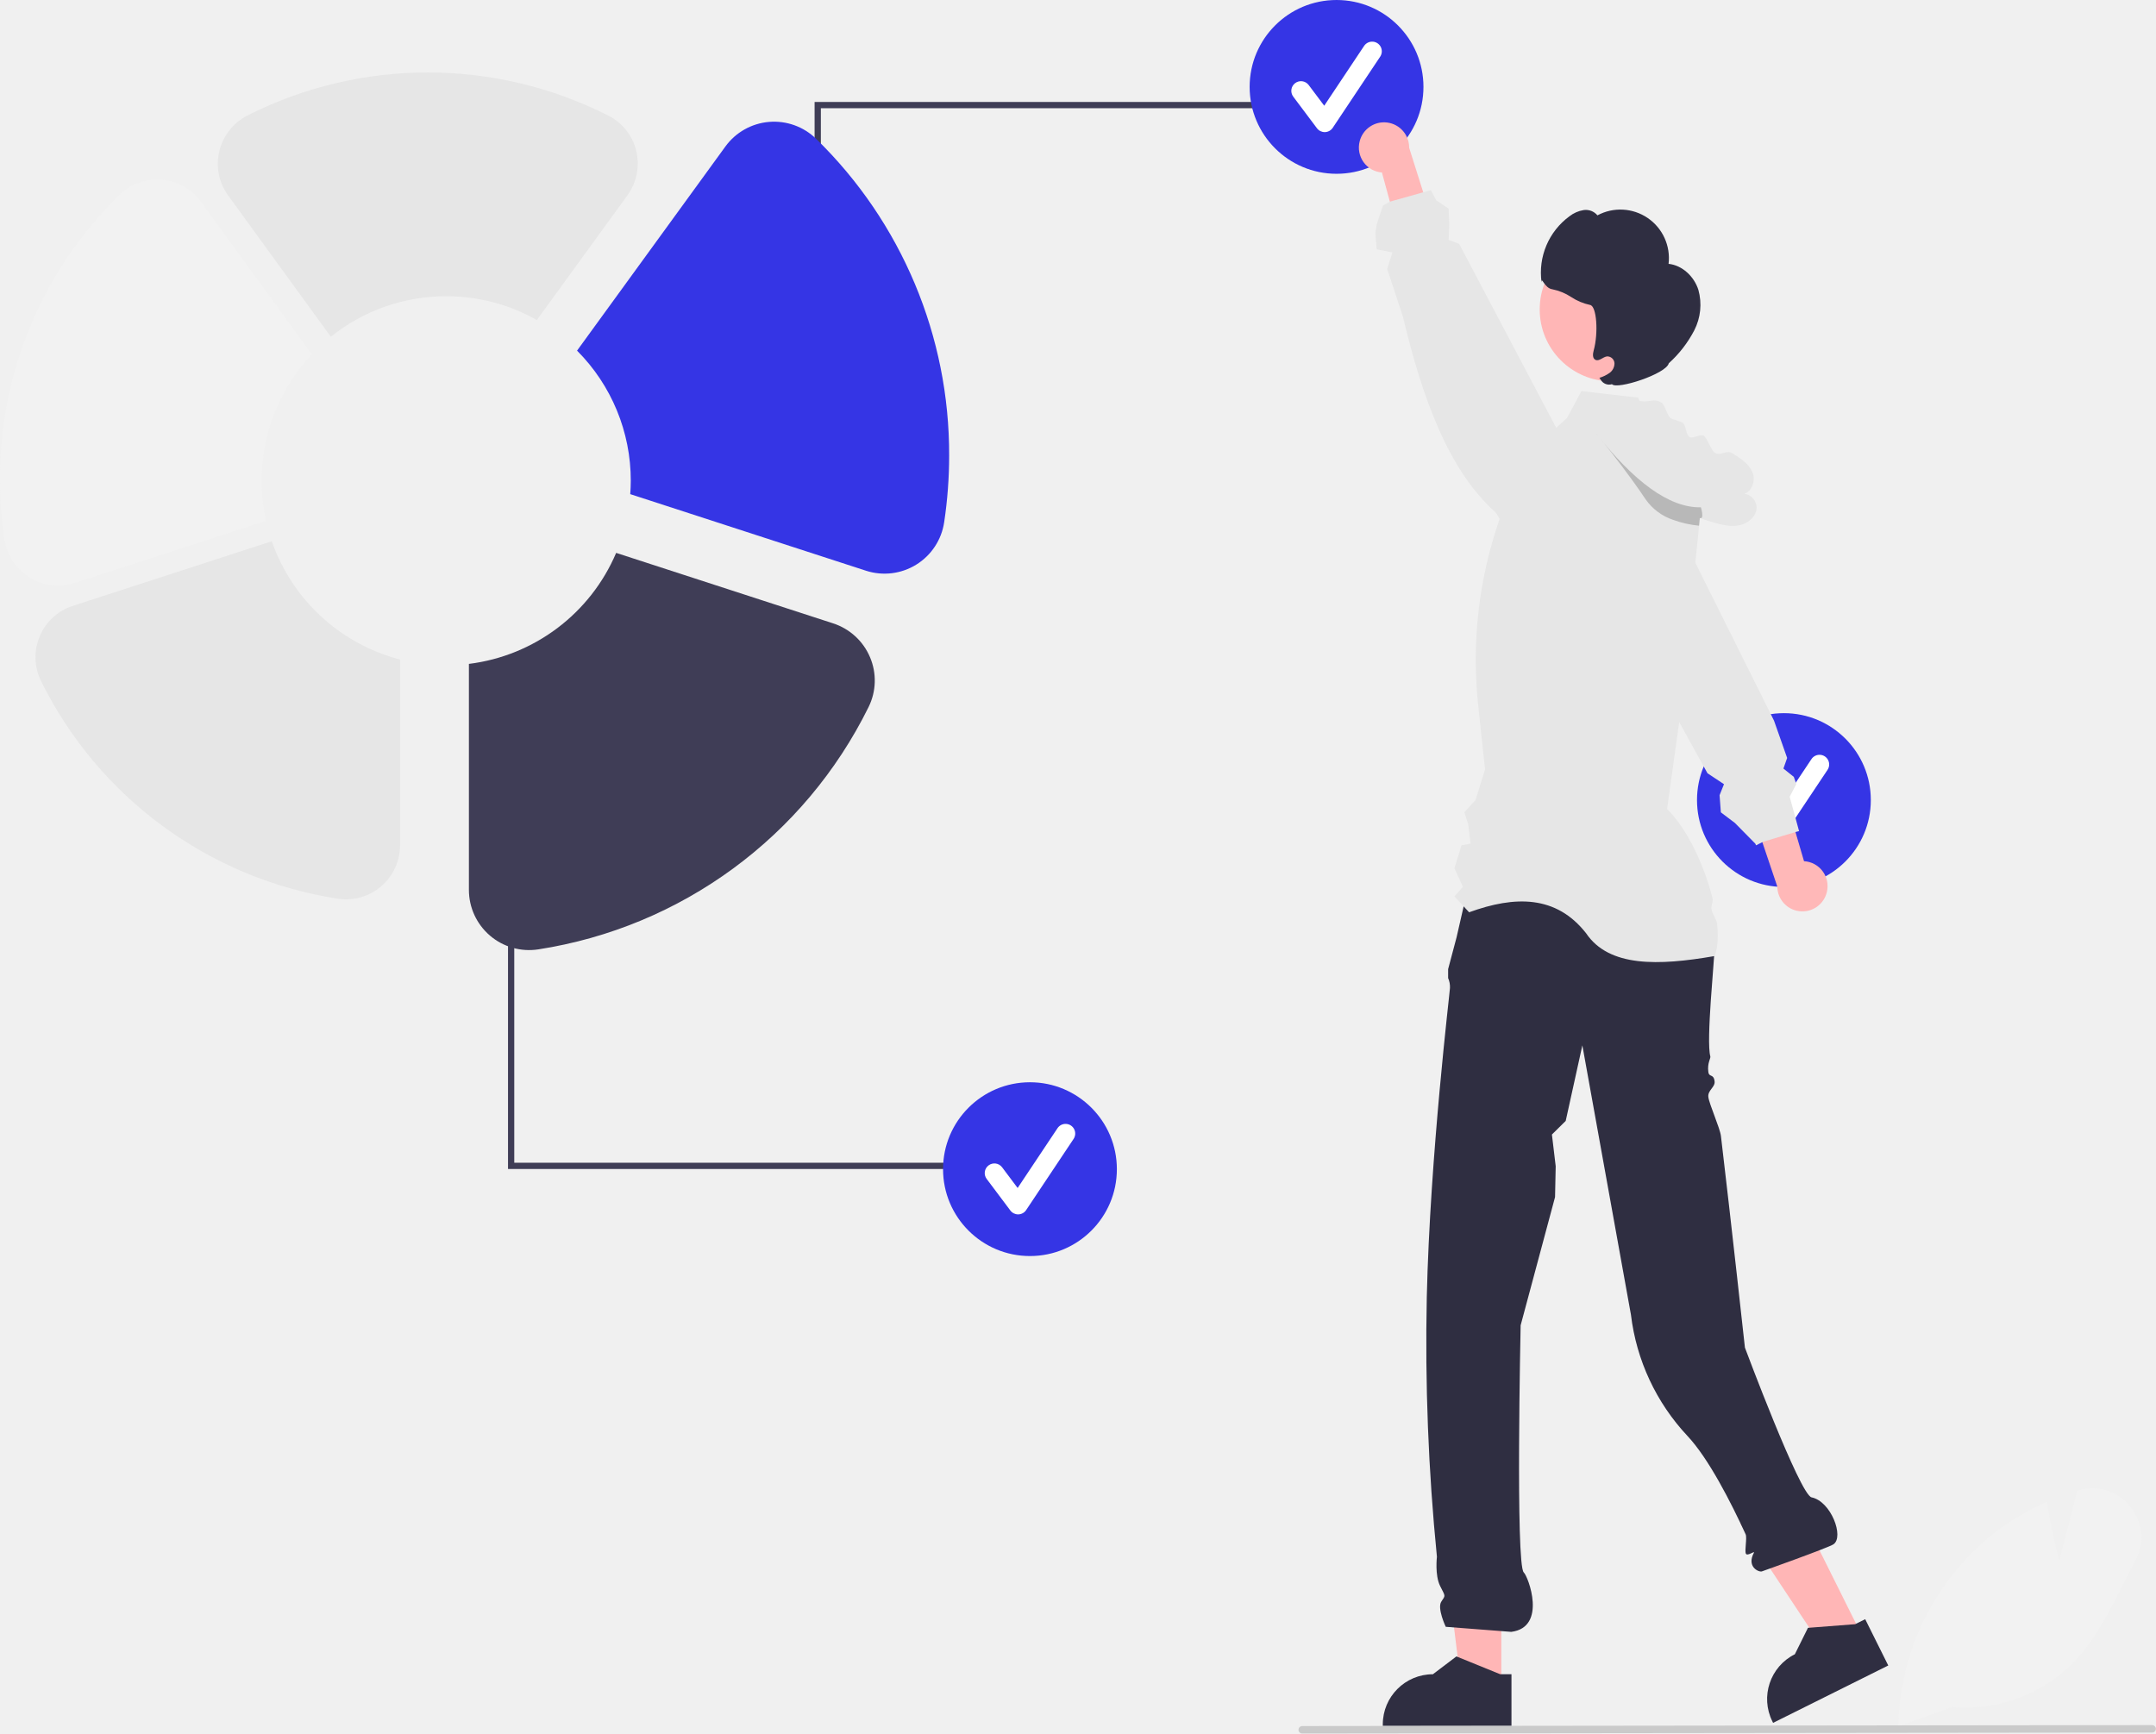
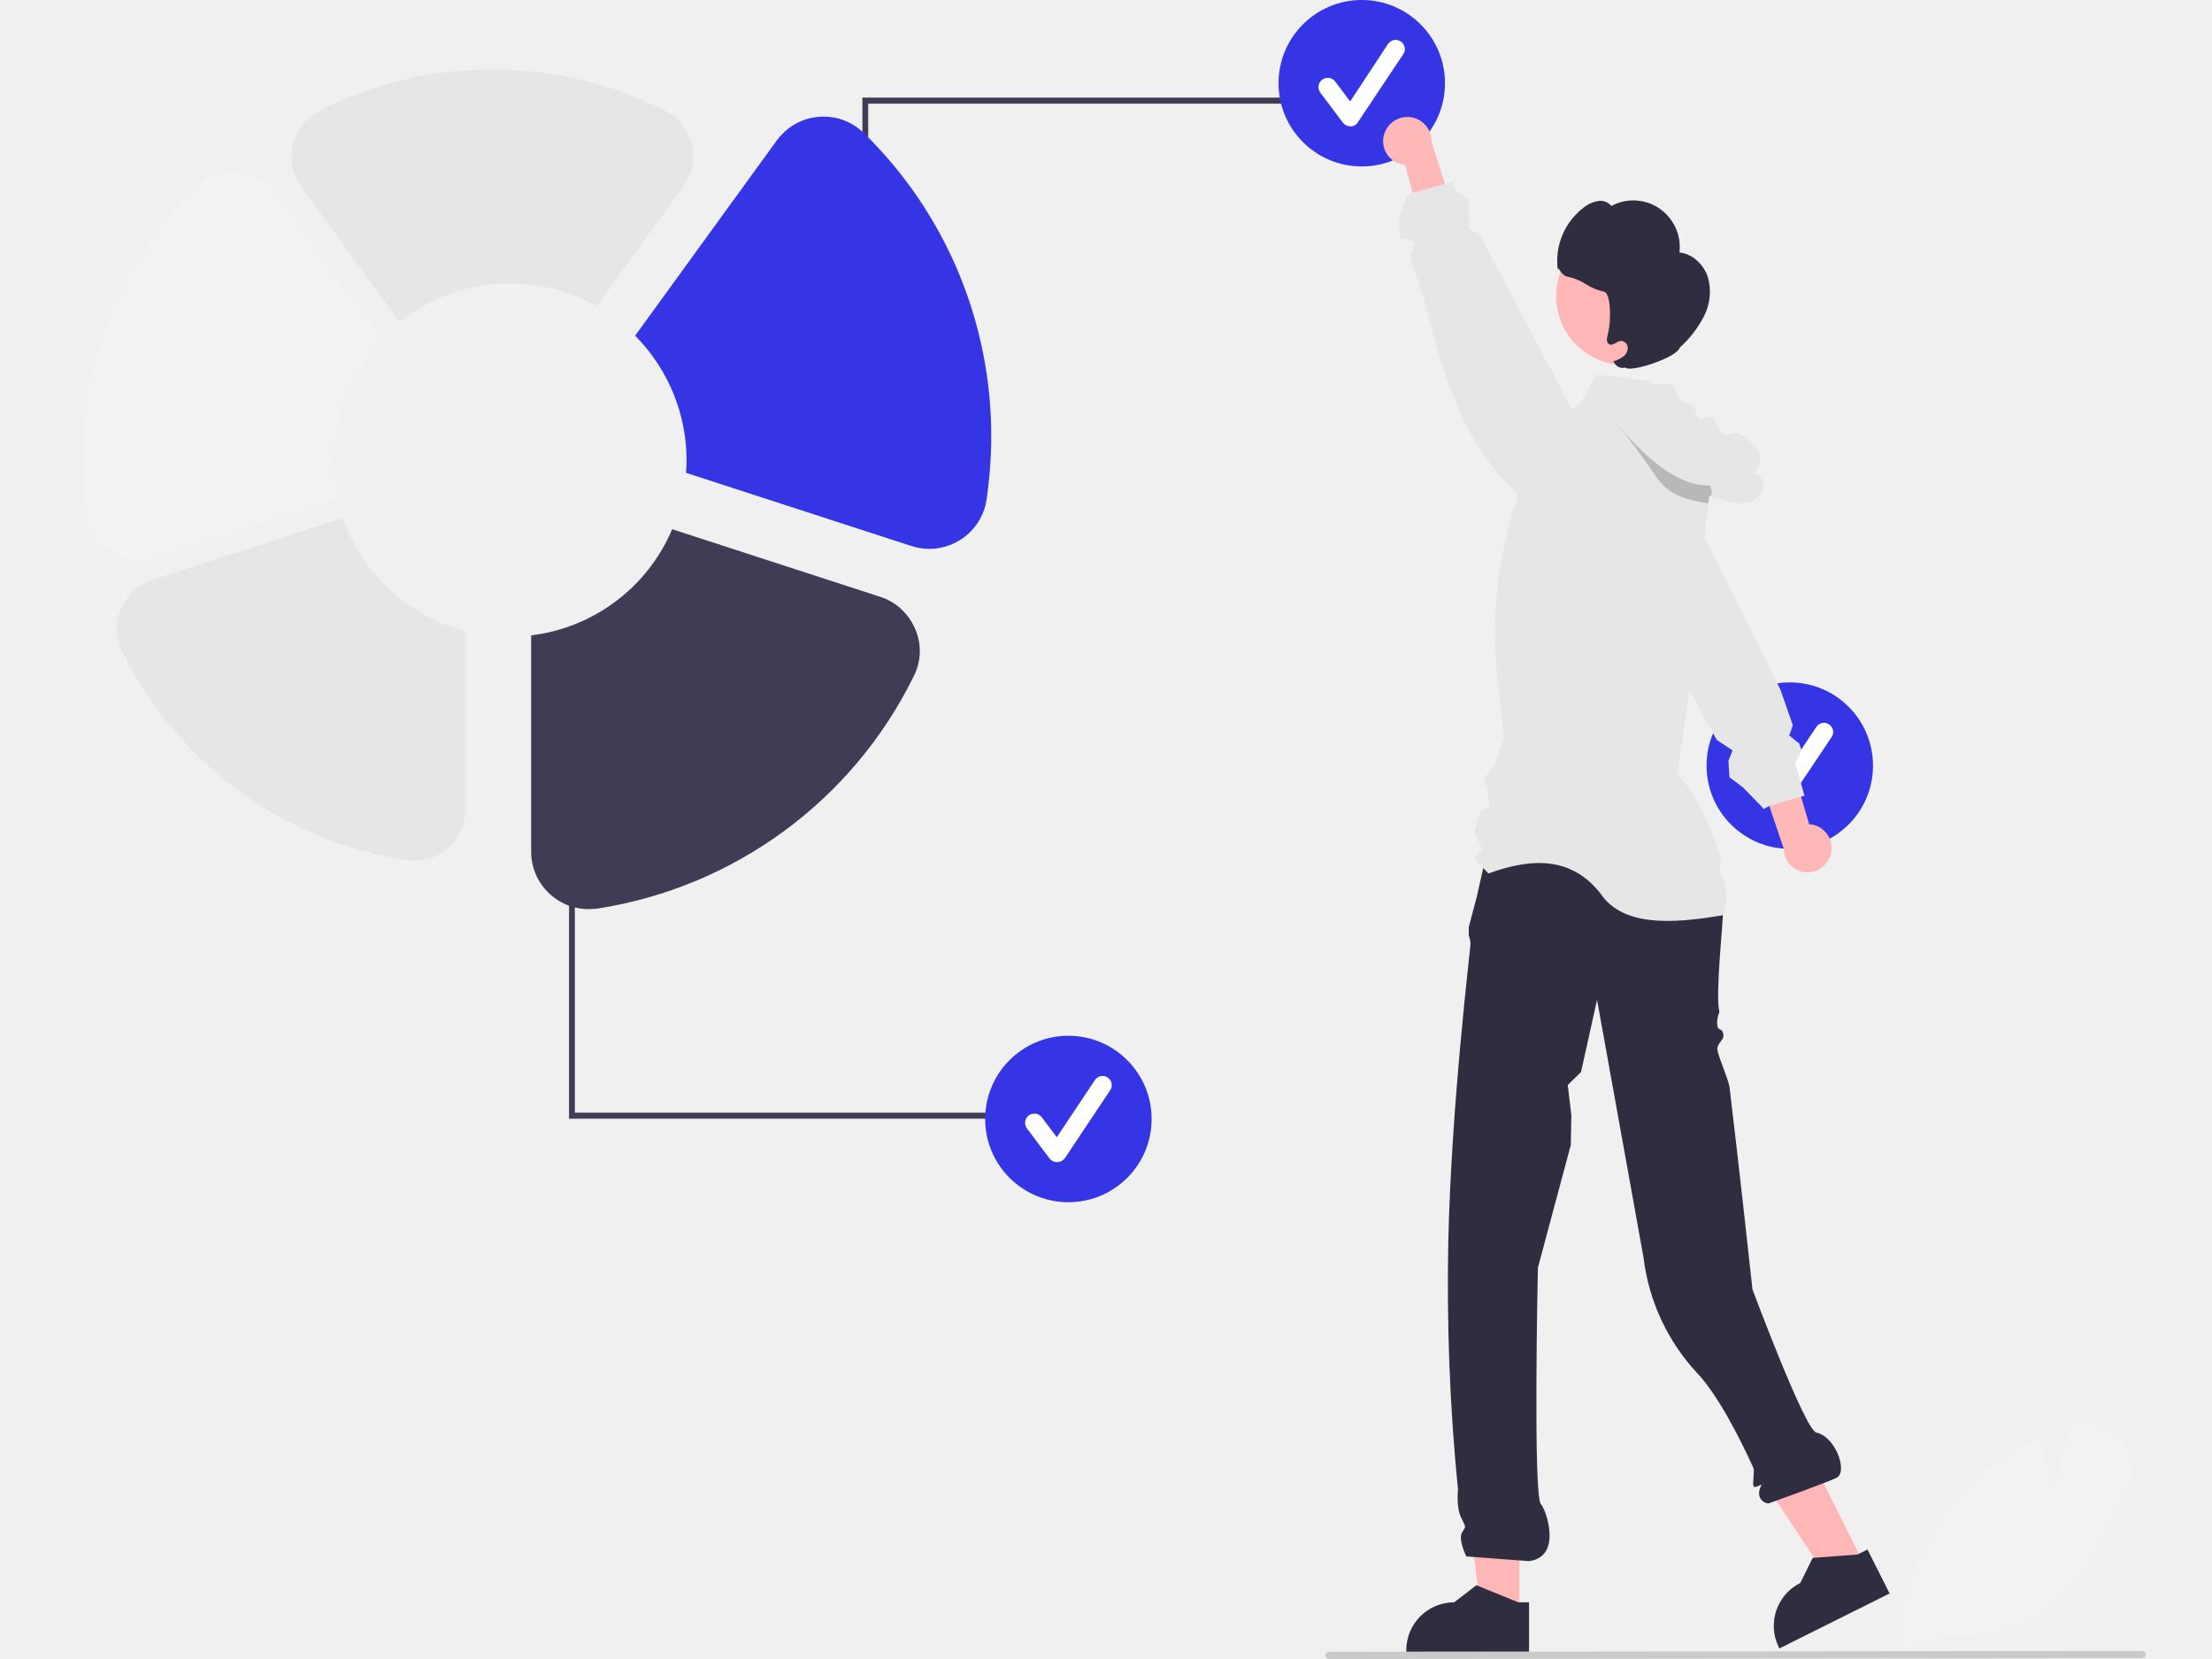
- <svg xmlns="http://www.w3.org/2000/svg" data-name="Layer 1" width="689.162" height="554.204" viewBox="0 0 689.162 554.204">
-   <polygon points="479.89 539.425 467.133 539.424 461.065 490.221 479.892 490.221 479.89 539.425" fill="#ffb6b6" />
-   <path d="M694.48,689.55l-13.62-5.54-.39-.16-7.52,5.7a16.013,16.013,0,0,0-16.01,16.01v.52h41.13V689.55Z" transform="translate(-214.9307 -154.2917)" fill="#2f2e41" />
-   <polygon points="595.153 522.84 583.736 528.53 556.355 487.2 573.206 478.802 595.153 522.84" fill="#ffb6b6" />
-   <path d="M811.14,671.95,808.22,673.4l-.3.15L793.28,674.68l-.44.03-4.19,8.45A16.002,16.002,0,0,0,781.47,704.63l.23.46,36.81-18.34Z" transform="translate(-214.9307 -154.2917)" fill="#2f2e41" />
-   <path d="M686.169,429.25l70.341,2.462L757,431s6,14,6,26c0,3.99-2.775,30.085-1.364,35.022.175.614-1.032,2.119-.636,4.978.257,1.855,1.674.428,2,3,.234,1.846-2.261,2.865-2,5,.285,2.333,3.717,9.889,4.026,12.484,3.289,27.626,7.667,67.648,7.667,67.648S790.28,632.235,794,633c6.245,1.284,10.46,12.639,7,15-1.648,1.124-22.945,8.689-22.945,8.689-1.17.212-4.831-1.624-2.499-5.967.429-.799-2.131,1.235-2.557.278-.453-1.018.436-5.067-.082-6.197-4.654-10.143-11.8-24.2-18.572-31.418a68.601,68.601,0,0,1-18.085-38.765L720.728,488.495l-5.323,24.152L711,517l1.208,10.149L712,537l-11,41s-1.65,76.568,1,79c1.435,1.317,7.525,17.538-4,19l-20.938-1.615s-2.821-5.945-1.411-8.061,1.326-1.538-.395-5.001-1.016-9.33-1.016-9.33A691.206,691.206,0,0,1,671,569c1.05-45.503,7.41-97.777,7.41-98.842a7.035,7.035,0,0,0-.586-3.173v-2.872l2.702-10.177Z" transform="translate(-214.9307 -154.2917)" fill="#2f2e41" />
-   <circle cx="570.225" cy="255.78" r="27.78" fill="#3535e5" />
-   <path d="M781.366,424.53a3.089,3.089,0,0,1-2.472-1.236l-7.579-10.105a3.09,3.09,0,1,1,4.944-3.708l4.958,6.611,12.735-19.102a3.09,3.09,0,1,1,5.142,3.428l-15.158,22.736a3.091,3.091,0,0,1-2.485,1.375C781.423,424.529,781.395,424.53,781.366,424.53Z" transform="translate(-214.9307 -154.2917)" fill="#fff" />
-   <path d="M798.892,439.44a7.988,7.988,0,0,0-7.312-9.827l-14.234-48.498-9.629,11.175,15.32,45.409a8.031,8.031,0,0,0,15.856,1.741Z" transform="translate(-214.9307 -154.2917)" fill="#ffb8b8" />
-   <path d="M788.85,415.78,787,409l2.12-4.05-.16-.47-.64-1.82L785,400l1.19-3.39-4.2-11.93-1.03-2.07L756.85,334.2l-5.78-11.61-1.34-2.1-4.17-6.54-5.7-8.93a12.749,12.749,0,0,0-8.08-5.63,12.949,12.949,0,0,0-1.62-.25l-.39-.03a12.871,12.871,0,0,0-2.91.17h-.02a12.476,12.476,0,0,0-4.74,1.88,12.74,12.74,0,0,0-2.98,2.68,12.905,12.905,0,0,0-2.85,8.55l.18,4.88.18,4.44L725.09,337.01l.55,1,.01.03,26.03,47.1,7.85,14.2L760.72,401.5,766,405l-1.41,3.52L765,414l4.49,3.39L776,424l.26.54,2-1.01.19-.1.45-.13,6.19-1.87,3.76-1.13.12-.04L790,420Z" transform="translate(-214.9307 -154.2917)" fill="#e6e6e6" />
-   <path d="M895.86,635.94a15.265,15.265,0,0,0-16.3-5.21l-.64.19-5.74,22.41c-.86-3.34-2.7-10.88-3.86-18.26l-.1-.61-.57.25a77.842,77.842,0,0,0-16.79,10.12,80.525,80.525,0,0,0-30.11,60.64l-.01.43-.01.27.76-.27L838.8,700.07a48.688,48.688,0,0,0,39.26-14.64c6.59-6.95,11.11-15.89,15.48-24.54,1.28-2.52,2.59-5.12,3.93-7.62A15.517,15.517,0,0,0,895.86,635.94Z" transform="translate(-214.9307 -154.2917)" fill="#f2f2f2" />
-   <polygon points="262.385 109.64 260.385 109.64 260.385 32.597 405.042 32.597 405.042 34.597 262.385 34.597 262.385 109.64" fill="#3f3d56" />
-   <circle cx="427.225" cy="27.78" r="27.78" fill="#3535e5" />
-   <path d="M638.366,196.53a3.089,3.089,0,0,1-2.472-1.236l-7.579-10.105a3.09,3.09,0,1,1,4.944-3.708l4.958,6.611,12.735-19.102a3.09,3.09,0,1,1,5.142,3.428l-15.158,22.736a3.091,3.091,0,0,1-2.485,1.375C638.423,196.529,638.395,196.53,638.366,196.53Z" transform="translate(-214.9307 -154.2917)" fill="#fff" />
-   <polygon points="164.385 296.685 162.385 296.685 162.385 373.728 307.042 373.728 307.042 371.728 164.385 371.728 164.385 296.685" fill="#3f3d56" />
-   <circle cx="329.225" cy="373.78" r="27.78" fill="#3535e5" />
-   <path d="M540.366,542.53a3.089,3.089,0,0,1-2.472-1.236l-7.579-10.105a3.09,3.09,0,1,1,4.944-3.708l4.958,6.611,12.735-19.102a3.09,3.09,0,1,1,5.142,3.428l-15.158,22.736a3.091,3.091,0,0,1-2.485,1.375C540.423,542.529,540.395,542.53,540.366,542.53Z" transform="translate(-214.9307 -154.2917)" fill="#fff" />
-   <path d="M764,453.81a18.113,18.113,0,0,1-1,6.19l-.15-.03c-17.761,3.072-33.604,3.575-40.933-7.327-9.562-12.176-22.715-12.038-37.387-6.693l-1.74-1.88-2.96-3.19,2.72-3.08-2.72-5.94,2.27-7.33L685,424l-.78-6.31L683,414l3.58-3.93,3.04-9.81-2.19-20.53a136.761,136.761,0,0,1,16.62-81.22l8.31-7.46,3.45-3.1,4.63-8.64,4.89.57,13.24,1.53.45,1.08,3.25,7.84,17.12,18.39-.77,7.76-.34,3.42-.25,2.46L756.85,334.2l-4.81,48.37-.36,2.57-3.87,27.81c6.29,6.08,11.85,17.79,14.52,28.49.3,1.19-.55,2.4-.33,3.56.31,1.64,1.66,3.2,1.81,4.73A36.372,36.372,0,0,1,764,453.81Z" transform="translate(-214.9307 -154.2917)" fill="#e6e6e6" />
-   <circle cx="515.161" cy="98.925" r="22.996" fill="#ffb6b6" />
-   <path d="M757.813,246.943c-1.361-4.243-5.094-7.833-9.526-8.302a15.512,15.512,0,0,0-22.738-15.503,4.823,4.823,0,0,0-4.431-1.684,9.946,9.946,0,0,0-4.501,1.972,22.321,22.321,0,0,0-8.928,21.111c-.01-2.028.888,1.895,3.464,2.242a16.99,16.99,0,0,1,6.017,2.482,17.505,17.505,0,0,0,6.005,2.517c2.161.316,2.719,8.98,1.175,14.56-.293,1.057-.441,2.476.533,2.98,1.2.621,2.414-.94,3.756-1.092a2.325,2.325,0,0,1,2.359,2.207,3.791,3.791,0,0,1-1.583,3.089,11.202,11.202,0,0,1-3.236,1.567l.388.55a3.08,3.08,0,0,0,3.628,1.479c1.538,1.855,17.385-3.296,18.157-6.681a37.403,37.403,0,0,0,8.138-10.513A17.869,17.869,0,0,0,757.813,246.943Z" transform="translate(-214.9307 -154.2917)" fill="#2f2e41" />
-   <path d="M776.41,316.98c-.32,2.68-2.83,4.68-5.47,5.24a11.832,11.832,0,0,1-4.07.07,27.76,27.76,0,0,1-3.9-.87Q760.6,320.745,758.28,319.9a74.341,74.341,0,0,1-12.72-5.95,75.232,75.232,0,0,1-8.76-5.98q-2.16-1.71-4.19-3.57l1.69.8q-2.265-3.045-4.53-6.09-2.19-2.94-4.37-5.88c-.09-.12-.16-.2-.19-.24v-.01c-.67-.89-1.33-1.78-1.99-2.67-1.99-2.67-3.95-6.59-1.66-9a4.292,4.292,0,0,1,3.73-1.13,5.939,5.939,0,0,1,2.05.66,14.462,14.462,0,0,1,4.35,4.39c1.56-2.27,4.59-3.11,7.33-2.74.15.01.29.03.43.05,2.85.49,4.08-1.05,6.55.46,1.15.7,1.85,4.3,3,5,.65.4,3.06,1,3.72,1.41,1.3.8.97,3.79,2.28,4.59.97.59,3.57-1,4.54-.41,1.02.63,2.44,4.79,3.46,5.41,2.03,1.25,3.66-1.03,5.69.21,2.61,1.61,5.39,3.4,6.49,6.26.97,2.52-.28,5.97-2.69,6.69A4.466,4.466,0,0,1,776.41,316.98Z" transform="translate(-214.9307 -154.2917)" fill="#e6e6e6" />
-   <path d="M758.28,319.9l-.25,2.46a33.963,33.963,0,0,1-8.3-1.87A17.534,17.534,0,0,1,741,314c-1.36-2.04-2.78-4.07-4.2-6.03-2.36-3.28-4.7-6.34-6.64-8.83-2.37-3.01-4.15-5.19-4.76-5.91-.09-.12-.16-.2-.19-.24l-.03-.03.03.02c11.882,15.038,23.105,23.71,33.41,23.5C758.62,316.48,759.83,320.46,758.28,319.9Z" transform="translate(-214.9307 -154.2917)" opacity="0.2" />
-   <path d="M649.545,199.472a7.988,7.988,0,0,0,7.12,9.967l13.293,48.764,9.844-10.986-14.439-45.697a8.031,8.031,0,0,0-15.819-2.048Z" transform="translate(-214.9307 -154.2917)" fill="#ffb8b8" />
-   <path d="M727.59,324.17l-.09-4.44-8.38-15.89-.31-.58-.02-.03-6.43-12.18-31.027-58.826L678,231l.167-4.778L678,221l-4.003-2.684L672.29,215.08l-2.42.69h-.01l-.07.02-10.58,2.97h-.01L657,220l-2,6-.438,2.841L655,234l5,1-1.656,5.29L663.37,255.51c6.29,26.6,14.88,49.56,29.71,62.67l1.22,2,9.65,15.79a12.806,12.806,0,0,0,12.89,5.99h.01a12.683,12.683,0,0,0,4.78-1.78,12.495,12.495,0,0,0,3.46-3.17,12.884,12.884,0,0,0,2.59-7.95Z" transform="translate(-214.9307 -154.2917)" fill="#e6e6e6" />
-   <path d="M902.902,708.188l-271.75.307a1.191,1.191,0,0,1,0-2.381l271.75-.307a1.191,1.191,0,0,1,0,2.381Z" transform="translate(-214.9307 -154.2917)" fill="#cacaca" />
-   <path d="M298.559,308a58.779,58.779,0,0,1,16.048-40.427l-35.423-48.755a17.275,17.275,0,0,0-26.063-2.197,126.472,126.472,0,0,0-38.19,90.955,128.785,128.785,0,0,0,1.427,19.118,17.392,17.392,0,0,0,8.057,12.231,17.2,17.2,0,0,0,14.382,1.728l61.166-19.874A59.15,59.15,0,0,1,298.559,308Z" transform="translate(-214.9307 -154.2917)" fill="#f2f2f2" />
-   <path d="M301.812,327.319l-63.59,20.662a17.257,17.257,0,0,0-10.192,24.006,127.485,127.485,0,0,0,94.861,69.624,17.293,17.293,0,0,0,13.893-3.973,17.253,17.253,0,0,0,6.022-13.104V365.141A59.114,59.114,0,0,1,301.812,327.319Z" transform="translate(-214.9307 -154.2917)" fill="#e6e6e6" />
-   <path d="M493.043,364.428a19.266,19.266,0,0,0-11.805-10.846l-69.353-22.534a59.046,59.046,0,0,1-47.069,35.492v72.259a19.244,19.244,0,0,0,22.169,19.011,141.918,141.918,0,0,0,105.599-77.504A19.089,19.089,0,0,0,493.043,364.428Z" transform="translate(-214.9307 -154.2917)" fill="#3f3d56" />
-   <path d="M475.813,198.685a19.23,19.23,0,0,0-29.014,2.445l-47.415,65.261A58.81,58.81,0,0,1,416.559,308c0,1.437-.069,2.856-.17,4.268l75.369,24.489a19.265,19.265,0,0,0,24.979-15.539,143.329,143.329,0,0,0,1.589-21.283A140.788,140.788,0,0,0,475.813,198.685Z" transform="translate(-214.9307 -154.2917)" fill="#3535e5" />
-   <path d="M357.559,249a58.706,58.706,0,0,1,28.967,7.606l28.94-39.833a17.337,17.337,0,0,0,2.835-14.249,16.994,16.994,0,0,0-8.791-11.204,127.626,127.626,0,0,0-115.379-.168,17.436,17.436,0,0,0-9.094,11.471,17.186,17.186,0,0,0,2.81,14.153l32.83,45.187A58.734,58.734,0,0,1,357.559,249Z" transform="translate(-214.9307 -154.2917)" fill="#e6e6e6" />
+ <svg xmlns="http://www.w3.org/2000/svg" version="1.1" id="Layer_1" x="0px" y="0px" viewBox="0 0 800 600" style="enable-background:new 0 0 800 600;" xml:space="preserve">
+   <style type="text/css">
+ 	.st0{fill:#FFB6B6;}
+ 	.st1{fill:#2F2E41;}
+ 	.st2{fill:#3535E5;}
+ 	.st3{fill:#FFFFFF;}
+ 	.st4{fill:#FFB8B8;}
+ 	.st5{fill:#E6E6E6;}
+ 	.st6{fill:#F2F2F2;}
+ 	.st7{fill:#3F3D56;}
+ 	.st8{opacity:0.2;enable-background:new    ;}
+ 	.st9{fill:#CACACA;}
+ </style>
+   <polygon class="st0" points="549.5,584 535.7,584 529.1,530.7 549.5,530.7 " />
+   <path class="st1" d="M549.1,579.5l-14.7-6l-0.4-0.2l-8.1,6.2c-9.6,0-17.3,7.8-17.3,17.3v0.6H553v-17.9H549.1z" />
+   <polygon class="st0" points="674.3,566 661.9,572.2 632.3,527.5 650.5,518.4 " />
+   <path class="st1" d="M675.4,560.4l-3.2,1.6l-0.3,0.2l-15.8,1.2l-0.5,0l-4.5,9.1c-8.6,4.3-12,14.7-7.8,23.2c0,0,0,0,0,0l0.2,0.5  l39.9-19.9L675.4,560.4z" />
+   <path class="st1" d="M540.1,297.7l76.2,2.7l0.5-0.8c0,0,6.5,15.2,6.5,28.1c0,4.3-3,32.6-1.5,37.9c0.2,0.7-1.1,2.3-0.7,5.4  c0.3,2,1.8,0.5,2.2,3.2c0.3,2-2.4,3.1-2.2,5.4c0.3,2.5,4,10.7,4.4,13.5c3.6,29.9,8.3,73.2,8.3,73.2s19,51,23.1,51.8  c6.8,1.4,11.3,13.7,7.6,16.2c-1.8,1.2-24.8,9.4-24.8,9.4c-1.3,0.2-5.2-1.8-2.7-6.5c0.5-0.9-2.3,1.3-2.8,0.3  c-0.5-1.1,0.5-5.5-0.1-6.7c-5-11-12.8-26.2-20.1-34c-10.8-11.5-17.7-26.2-19.6-42l-16.8-93.2l-5.8,26.1l-4.8,4.7l1.3,11l-0.2,10.7  l-11.9,44.4c0,0-1.8,82.9,1.1,85.5c1.6,1.4,8.1,19-4.3,20.6l-22.7-1.7c0,0-3.1-6.4-1.5-8.7c1.5-2.3,1.4-1.7-0.4-5.4  s-1.1-10.1-1.1-10.1c-3-29.9-4.1-59.9-3.5-89.9c1.1-49.3,8-105.9,8-107c0.1-1.2-0.2-2.4-0.6-3.4v-3.1l2.9-11L540.1,297.7z" />
+   <circle class="st2" cx="647.3" cy="276.9" r="30.1" />
+   <path class="st3" d="M643.2,292.6c-1.1,0-2-0.5-2.7-1.3l-8.2-10.9c-1.1-1.5-0.8-3.6,0.7-4.7c1.5-1.1,3.6-0.8,4.7,0.7c0,0,0,0,0,0  l5.4,7.2l13.8-20.7c1-1.5,3.1-2,4.6-0.9c1.5,1,2,3.1,0.9,4.6L646,291.1C645.4,292,644.4,292.5,643.2,292.6  C643.3,292.6,643.2,292.6,643.2,292.6z" />
+   <path class="st4" d="M662.2,308.7c1.1-4.6-1.8-9.3-6.4-10.4c-0.5-0.1-1-0.2-1.5-0.2l-15.4-52.5l-10.4,12.1l16.6,49.2  c0,4.8,4,8.7,8.8,8.6C657.8,315.4,661.3,312.6,662.2,308.7z" />
+   <path class="st5" d="M651.3,283.1l-2-7.3l2.3-4.4l-0.2-0.5l-0.7-2l-3.6-2.9l1.3-3.7l-4.5-12.9l-1.1-2.2l-26.1-52.4l-6.3-12.6  l-1.5-2.3l-4.5-7.1l-6.2-9.7c-2-3.1-5.1-5.3-8.7-6.1c-0.6-0.1-1.2-0.2-1.8-0.3l-0.4,0c-1.1-0.1-2.1,0-3.2,0.2h0  c-1.8,0.3-3.6,1-5.1,2c-1.2,0.8-2.3,1.8-3.2,2.9c-2.1,2.6-3.2,5.9-3.1,9.3l0.2,5.3l0.2,4.8l9.2,16.6l0.6,1.1l0,0l28.2,51l8.5,15.4  l1.3,2.3l5.7,3.8l-1.5,3.8l0.4,5.9l4.9,3.7l7,7.2l0.3,0.6l2.2-1.1l0.2-0.1l0.5-0.1l6.7-2l4.1-1.2l0.1,0l1.1-0.3L651.3,283.1z" />
+   <path class="st6" d="M767.1,521.4c-4.2-5.3-11.2-7.5-17.6-5.6l-0.7,0.2l-6.2,24.3c-0.9-3.6-2.9-11.8-4.2-19.8l-0.1-0.7l-0.6,0.3  c-6.5,2.9-12.6,6.6-18.2,11c-20,16-31.9,40-32.6,65.7l0,0.5l0,0.3l0.8-0.3l17.7-6.3c15.8,1.4,31.5-4.4,42.5-15.8  c7.1-7.5,12-17.2,16.8-26.6c1.4-2.7,2.8-5.5,4.3-8.2C772.2,534.2,771.5,526.8,767.1,521.4z" />
+   <polygon class="st7" points="314,118.7 311.9,118.7 311.9,35.3 468.5,35.3 468.5,37.5 314,37.5 " />
+   <circle class="st2" cx="492.5" cy="30.1" r="30.1" />
+   <path class="st3" d="M488.4,45.7c-1.1,0-2-0.5-2.7-1.3l-8.2-10.9c-1.1-1.5-0.8-3.6,0.7-4.7c1.5-1.1,3.6-0.8,4.7,0.7c0,0,0,0,0,0  l5.4,7.2L502,15.9c1-1.5,3.1-2,4.6-0.9c1.5,1,2,3.1,0.9,4.6c0,0,0,0,0,0l-16.4,24.6C490.6,45.1,489.6,45.7,488.4,45.7  C488.4,45.7,488.4,45.7,488.4,45.7z" />
+   <polygon class="st7" points="207.9,321.2 205.8,321.2 205.8,404.6 362.4,404.6 362.4,402.4 207.9,402.4 " />
+   <circle class="st2" cx="386.4" cy="404.7" r="30.1" />
+   <path class="st3" d="M382.3,420.3c-1.1,0-2-0.5-2.7-1.3l-8.2-10.9c-1.1-1.5-0.8-3.6,0.7-4.7c1.5-1.1,3.6-0.8,4.7,0.7c0,0,0,0,0,0  l5.4,7.2l13.8-20.7c1-1.5,3.1-2,4.6-0.9c1.5,1,2,3.1,0.9,4.6l-16.4,24.6C384.5,419.7,383.5,420.3,382.3,420.3  C382.3,420.3,382.3,420.3,382.3,420.3z" />
+   <path class="st5" d="M624.4,324.3c0,2.3-0.3,4.5-1.1,6.7l-0.2,0c-19.2,3.3-36.4,3.9-44.3-7.9c-10.4-13.2-24.6-13-40.5-7.2l-1.9-2  l-3.2-3.5l2.9-3.3l-2.9-6.4l2.5-7.9l3.1-0.6l-0.8-6.8l-1.3-4l3.9-4.3l3.3-10.6l-2.4-22.2c-3.2-30.5,3-61.2,18-87.9l9-8.1l3.7-3.4  l5-9.4l5.3,0.6l14.3,1.7l0.5,1.2l3.5,8.5l18.5,19.9l-0.8,8.4l-0.4,3.7l-0.3,2.7l-1.3,12.8l-5.2,52.4l-0.4,2.8l-4.2,30.1  c6.8,6.6,12.8,19.3,15.7,30.8c0.3,1.3-0.6,2.6-0.4,3.9c0.3,1.8,1.8,3.5,2,5.1C624.3,321.3,624.4,322.8,624.4,324.3z" />
+   <circle class="st0" cx="587.7" cy="107.1" r="24.9" />
+   <path class="st1" d="M617.7,100.3c-1.5-4.6-5.5-8.5-10.3-9c1.1-9.2-5.5-17.6-14.7-18.7c-3.4-0.4-6.9,0.2-9.9,1.9  c-1.2-1.4-3-2.1-4.8-1.8c-1.8,0.3-3.5,1-4.9,2.1c-7.2,5.3-10.9,14-9.7,22.9c0-2.2,1,2.1,3.7,2.4c2.3,0.5,4.5,1.4,6.5,2.7  c2,1.3,4.2,2.2,6.5,2.7c2.3,0.3,2.9,9.7,1.3,15.8c-0.3,1.1-0.5,2.7,0.6,3.2c1.3,0.7,2.6-1,4.1-1.2c1.4,0,2.5,1,2.6,2.4  c0,1.3-0.6,2.6-1.7,3.3c-1.1,0.8-2.3,1.3-3.5,1.7l0.4,0.6c0.8,1.4,2.4,2.1,3.9,1.6c1.7,2,18.8-3.6,19.7-7.2  c3.6-3.2,6.6-7.1,8.8-11.4C618.5,110,619,105,617.7,100.3z" />
+   <path class="st5" d="M637.8,176.1c-0.3,2.9-3.1,5.1-5.9,5.7c-1.5,0.3-2.9,0.3-4.4,0.1c-1.4-0.2-2.8-0.5-4.2-0.9  c-1.7-0.5-3.4-1-5.1-1.6c-4.8-1.7-9.4-3.9-13.8-6.4c-3.3-1.9-6.5-4.1-9.5-6.5c-1.6-1.2-3.1-2.5-4.5-3.9l1.8,0.9  c-1.6-2.2-3.3-4.4-4.9-6.6c-1.6-2.1-3.2-4.2-4.7-6.4c-0.1-0.1-0.2-0.2-0.2-0.3v0c-0.7-1-1.4-1.9-2.2-2.9c-2.2-2.9-4.3-7.1-1.8-9.7  c1.1-1,2.6-1.5,4-1.2c0.8,0.1,1.5,0.3,2.2,0.7c1.9,1.2,3.5,2.8,4.7,4.8c1.7-2.5,5-3.4,7.9-3c0.2,0,0.3,0,0.5,0.1  c3.1,0.5,4.4-1.1,7.1,0.5c1.2,0.8,2,4.7,3.2,5.4c0.7,0.4,3.3,1.1,4,1.5c1.4,0.9,1.1,4.1,2.5,5c1.1,0.6,3.9-1.1,4.9-0.4  c1.1,0.7,2.6,5.2,3.7,5.9c2.2,1.4,4-1.1,6.2,0.2c2.8,1.7,5.8,3.7,7,6.8c1.1,2.7-0.3,6.5-2.9,7.2  C636.2,171.2,638.1,173.5,637.8,176.1z" />
+   <path class="st8" d="M618.2,179.3l-0.3,2.7c-3.1-0.3-6.1-1-9-2c-3.8-1.3-7.1-3.7-9.5-7c-1.5-2.2-3-4.4-4.5-6.5  c-2.6-3.6-5.1-6.9-7.2-9.6c-2.6-3.3-4.5-5.6-5.2-6.4c-0.1-0.1-0.2-0.2-0.2-0.3l0,0l0,0c12.9,16.3,25,25.7,36.2,25.4  C618.6,175.6,619.9,179.9,618.2,179.3z" />
+   <path class="st4" d="M500.5,48.9c-1.2,4.6,1.6,9.3,6.2,10.5c0.5,0.1,1,0.2,1.5,0.3l14.4,52.8l10.7-11.9l-15.6-49.5  c0.1-4.8-3.8-8.7-8.6-8.8C505,42.3,501.5,45,500.5,48.9z" />
+   <path class="st5" d="M585,183.9l-0.1-4.8l-9.1-17.2l-0.3-0.6l0,0l-7-13.2l-33.6-63.7l-3.6-1.3l0.2-5.2l-0.2-5.7l-4.3-2.9l-1.8-3.5  l-2.6,0.7h0l-0.1,0l-11.5,3.2h0l-2.4,1.3l-2.2,6.5l-0.5,3.1l0.5,5.6l5.4,1.1l-1.8,5.7l5.4,16.5c6.8,28.8,16.1,53.7,32.2,67.8  l1.3,2.2l10.4,17.1c2.9,4.8,8.4,7.3,14,6.5h0c1.8-0.3,3.6-0.9,5.2-1.9c1.5-0.9,2.7-2.1,3.7-3.4c1.9-2.5,2.9-5.5,2.8-8.6L585,183.9z" />
+   <path class="st9" d="M774.8,599.7L480.6,600c-0.7,0-1.3-0.6-1.3-1.3c0-0.7,0.6-1.3,1.3-1.3l294.2-0.3c0.7,0,1.3,0.6,1.3,1.3  C776.1,599.1,775.5,599.7,774.8,599.7z" />
+   <path class="st6" d="M120.5,166.4c0-16.3,6.2-31.9,17.4-43.8L99.5,69.9c-6.1-8.4-17.8-10.2-26.1-4.1c-0.7,0.5-1.4,1.1-2.1,1.8  C44.8,93.4,29.8,128.9,30,166c0,6.9,0.5,13.8,1.5,20.7c0.8,5.5,4,10.3,8.7,13.2c4.7,2.9,10.4,3.6,15.6,1.9l66.2-21.5  C121,175.7,120.5,171.1,120.5,166.4z" />
+   <path class="st5" d="M124,187.3l-68.8,22.4c-9.8,3.2-15.2,13.7-12,23.5c0.3,0.8,0.6,1.7,1,2.5c19.9,40.4,58.2,68.5,102.7,75.4  c5.4,0.8,10.9-0.7,15-4.3c4.1-3.6,6.5-8.7,6.5-14.2v-64.3C147.7,222.9,131,207.5,124,187.3z" />
+   <path class="st7" d="M331,227.5c-2.4-5.6-7-9.9-12.8-11.7l-75.1-24.4c-8.9,21-28.3,35.6-51,38.4V308c0,11.5,9.3,20.8,20.8,20.8  c1.1,0,2.1-0.1,3.2-0.2c49.5-7.7,92.2-39,114.3-83.9C333.2,239.3,333.4,233,331,227.5z" />
+   <path class="st2" d="M312.4,48.1c-8.2-8-21.4-7.9-29.4,0.3c-0.7,0.7-1.4,1.5-2,2.3l-51.3,70.7c11.9,12,18.6,28.2,18.6,45  c0,1.6-0.1,3.1-0.2,4.6l81.6,26.5c11,3.5,22.7-2.5,26.3-13.4c0.4-1.1,0.6-2.2,0.8-3.4c1.1-7.6,1.7-15.3,1.7-23  C358.5,116.4,341.9,76.9,312.4,48.1z" />
+   <path class="st5" d="M184.4,102.5c11,0,21.8,2.8,31.4,8.2l31.3-43.1c3.2-4.4,4.4-10.1,3.1-15.4c-1.2-5.2-4.7-9.7-9.5-12.1  c-39.2-20-85.6-20-124.9-0.2c-4.9,2.5-8.5,7-9.8,12.4c-1.3,5.3-0.2,10.9,3,15.3l35.5,48.9C155.8,107.5,169.8,102.5,184.4,102.5z" />
</svg>
